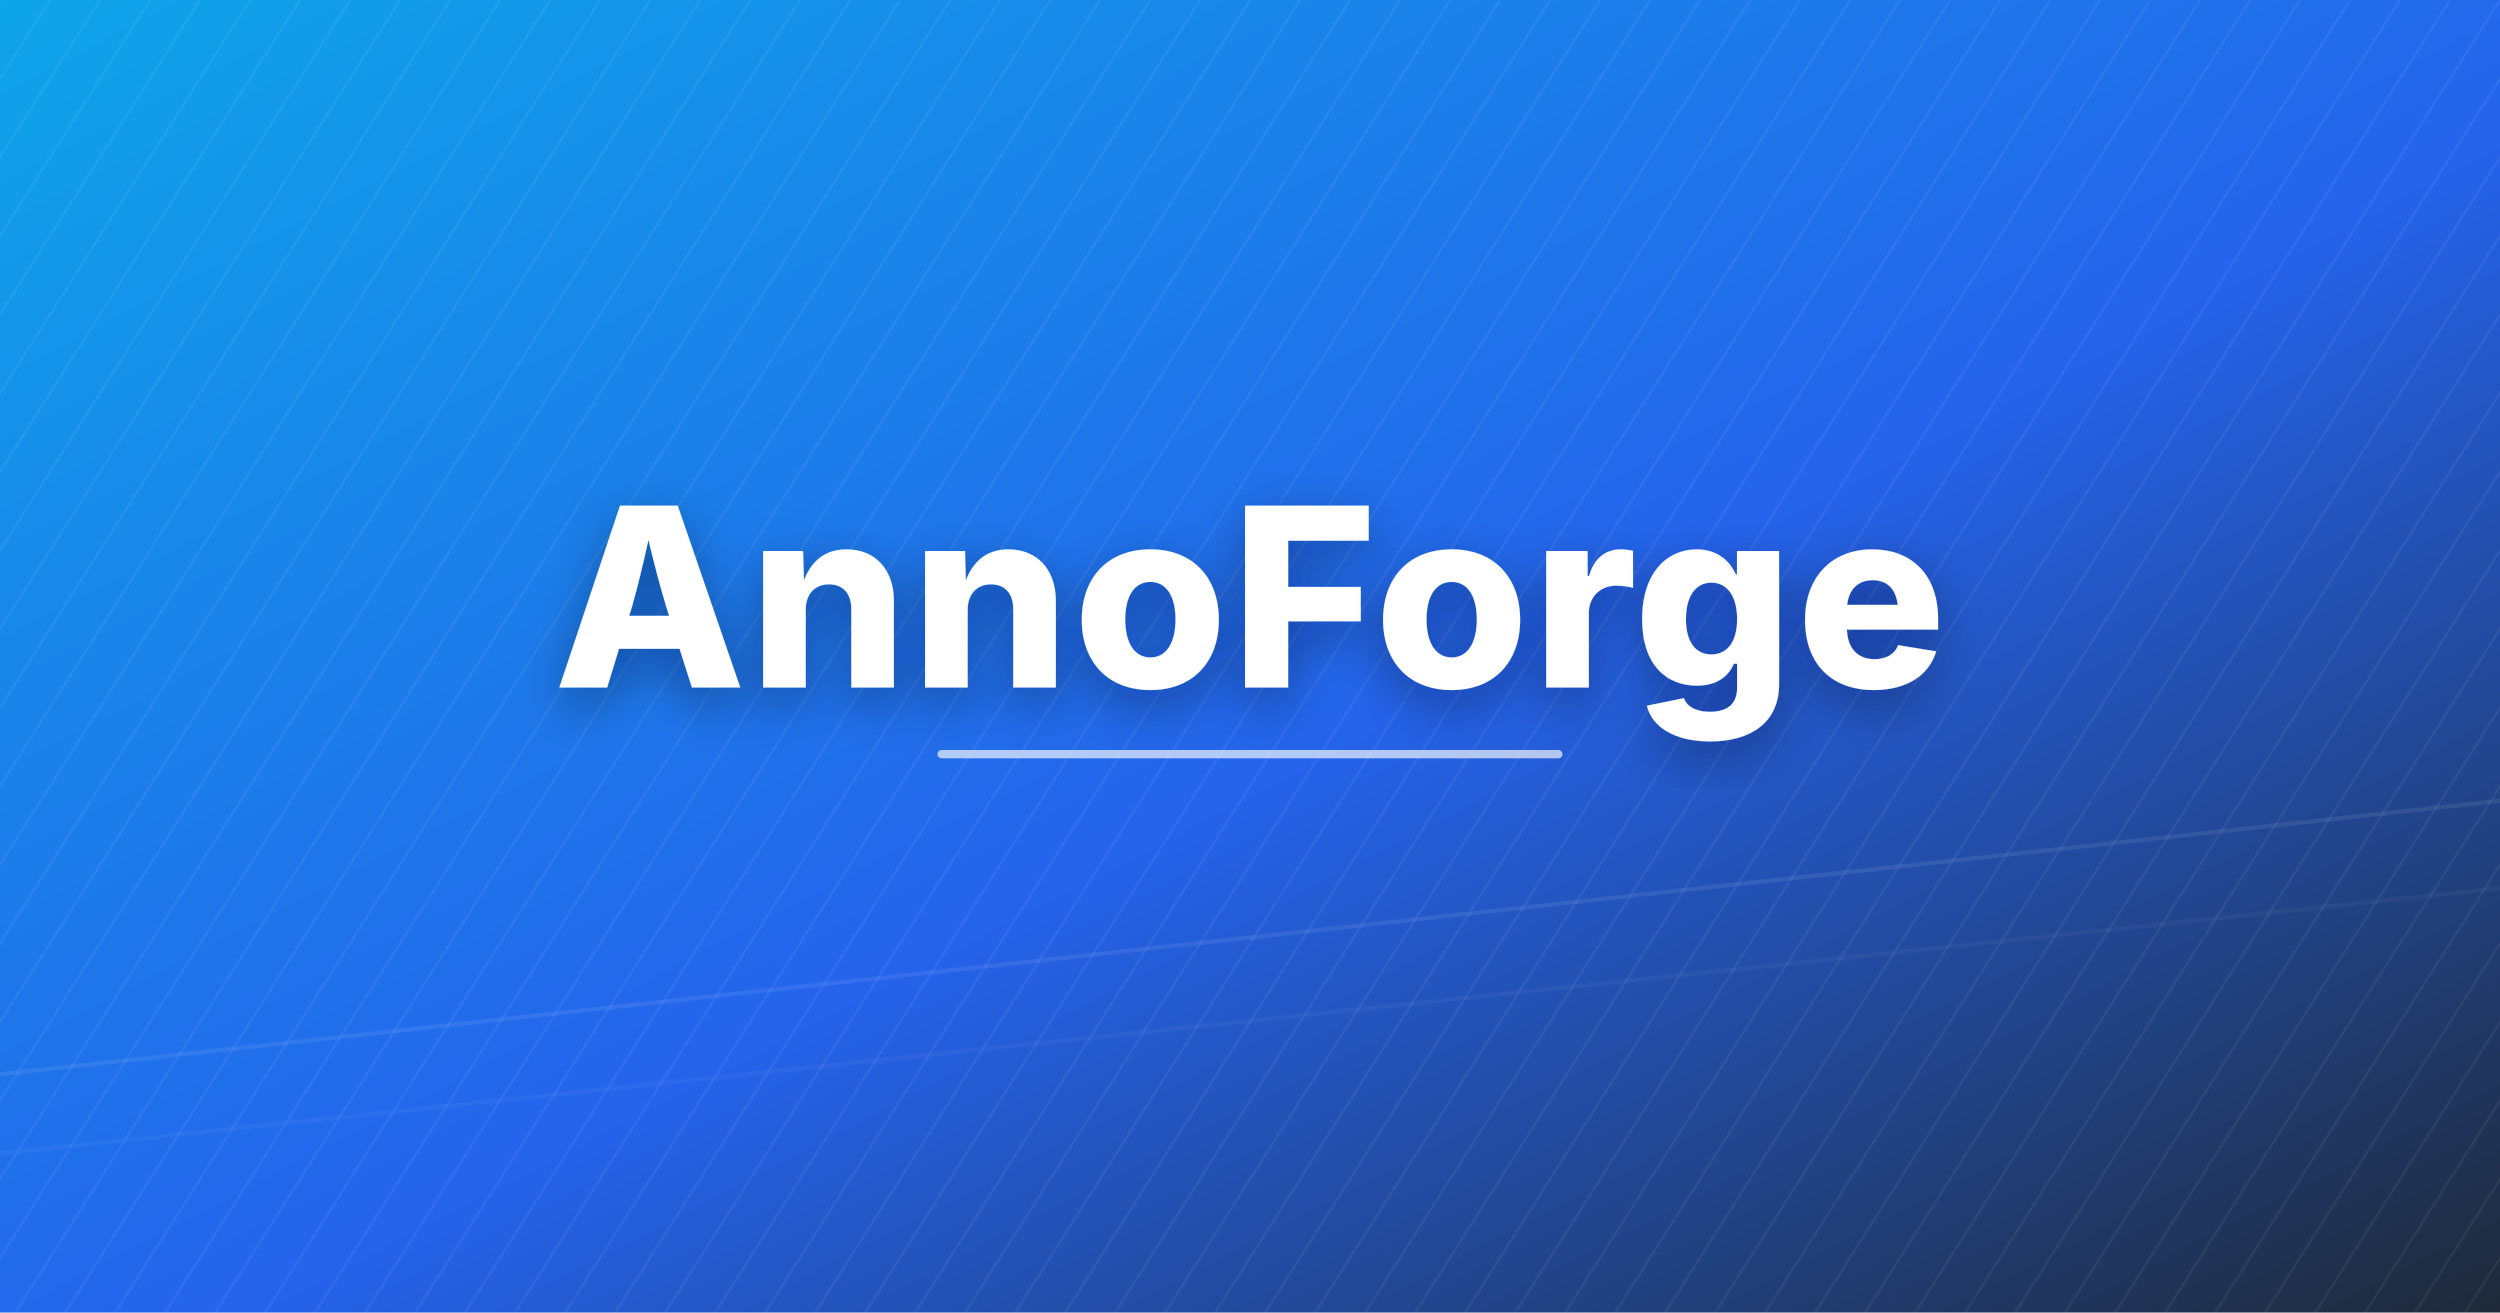
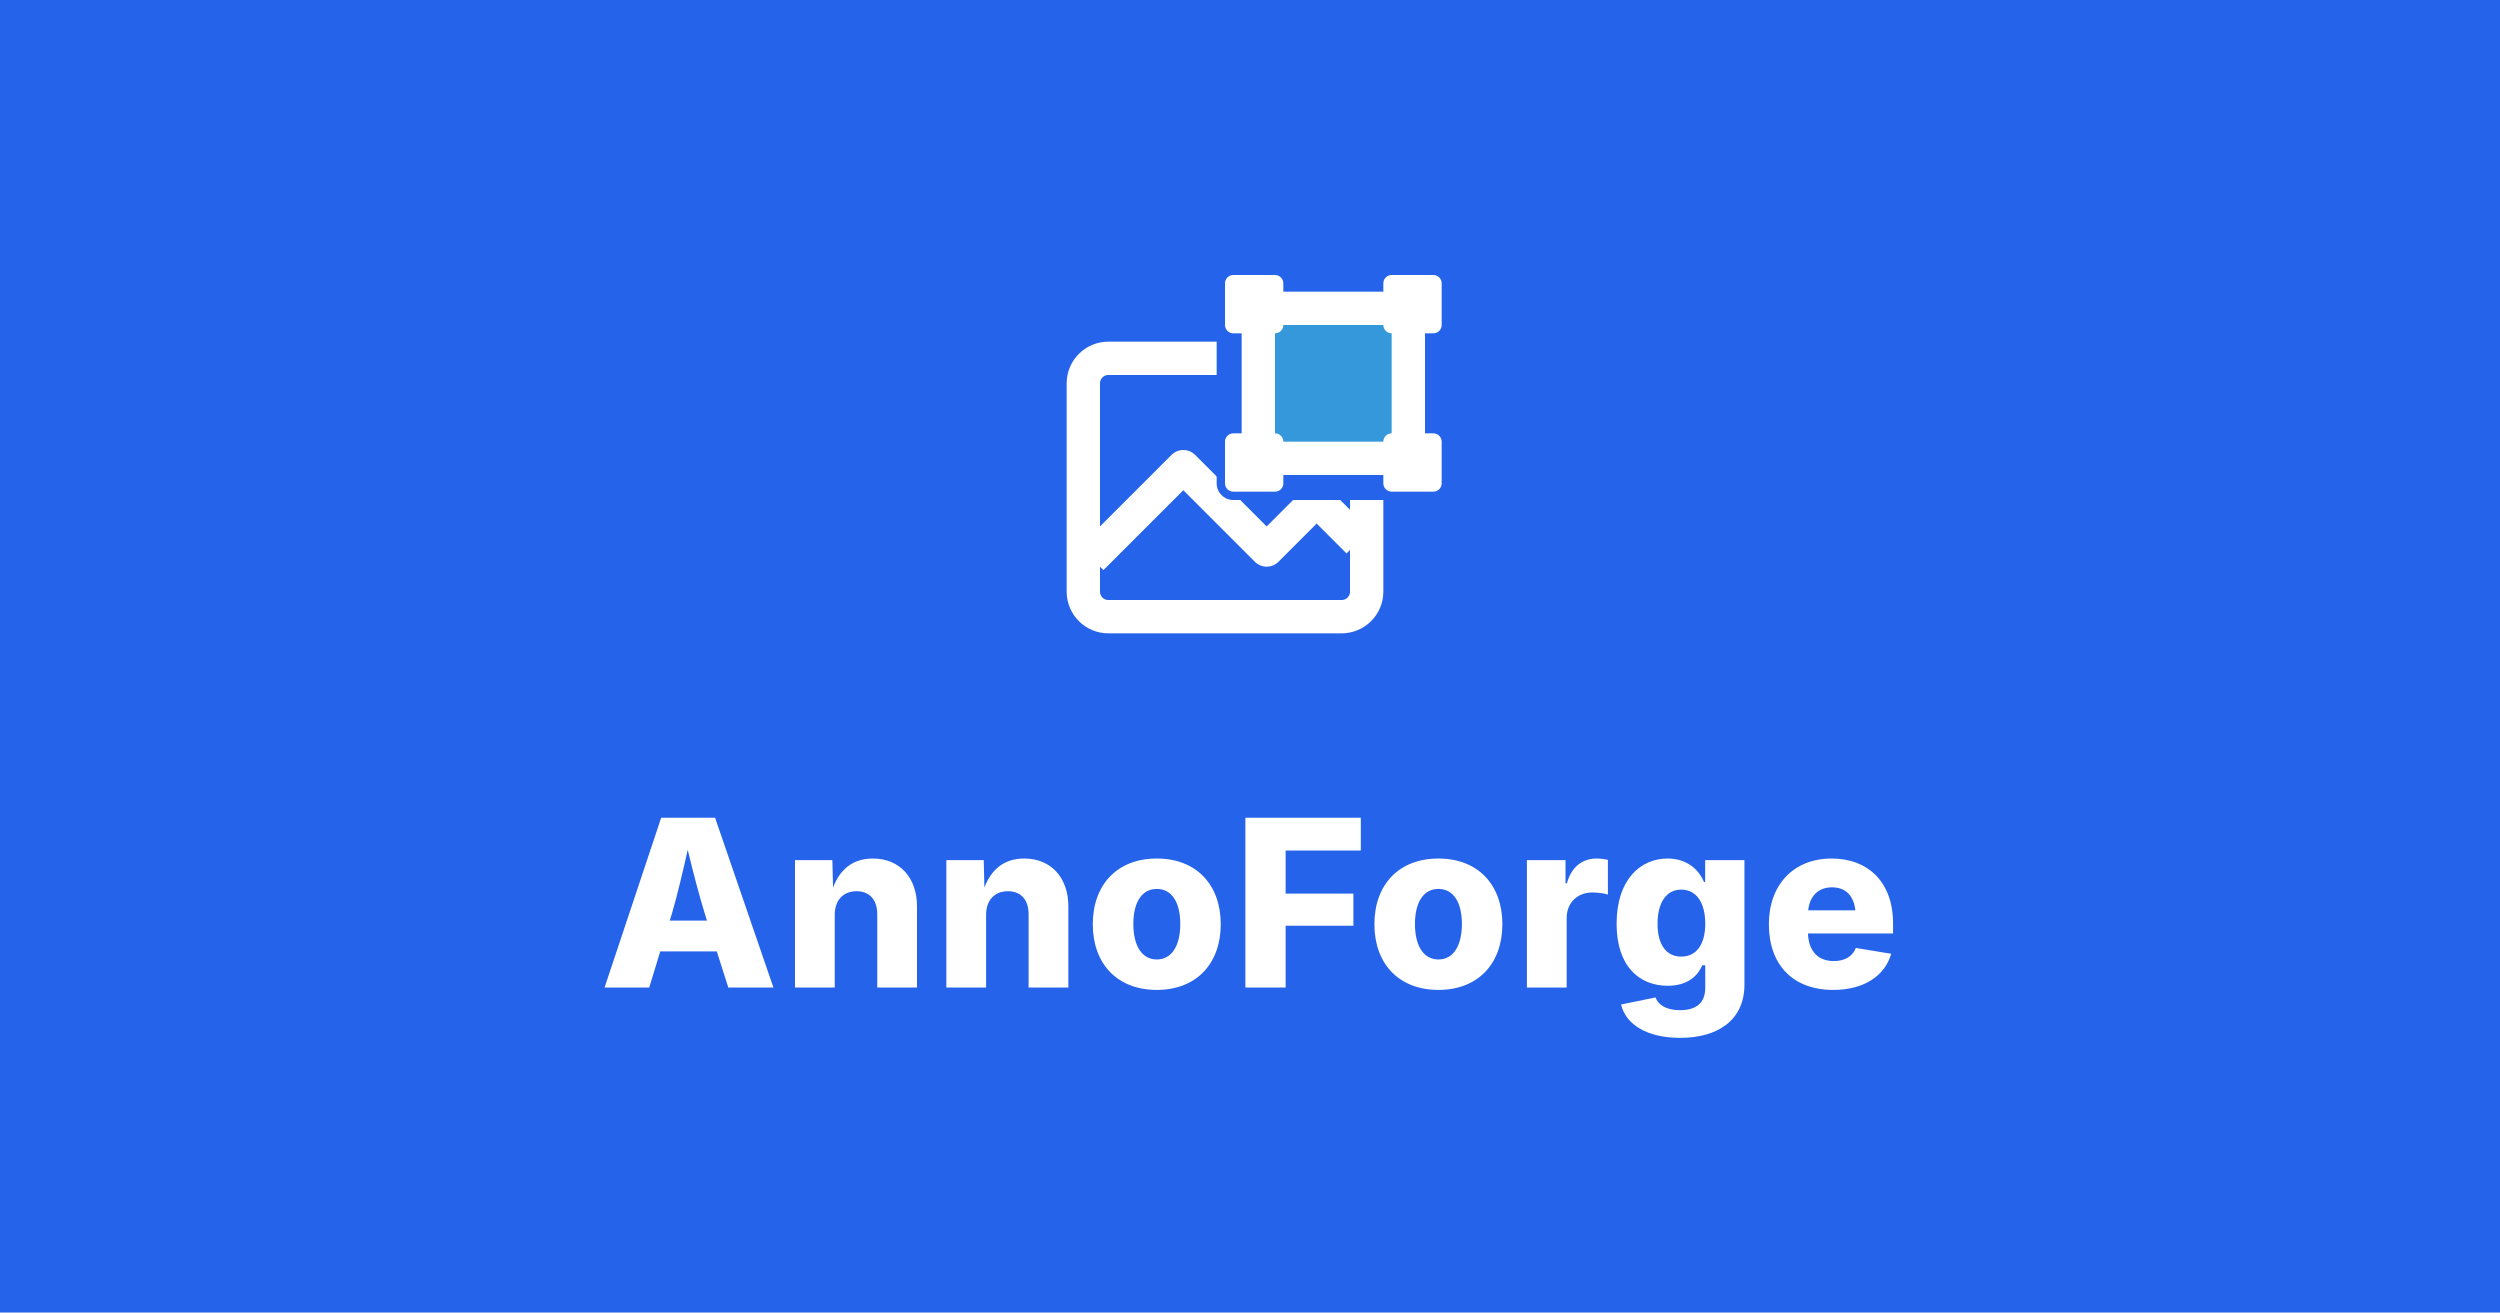
- <svg xmlns="http://www.w3.org/2000/svg" width="1200" height="630" viewBox="0 0 1200 630">
-   <defs>
-     <linearGradient id="bg" x1="0" x2="1" y1="0" y2="1">
-       <stop offset="0%" stop-color="#0ea5e9" />
-       <stop offset="55%" stop-color="#2563eb" />
-       <stop offset="100%" stop-color="#1f2937" />
-     </linearGradient>
-     <pattern id="grid" width="24" height="24" patternUnits="userSpaceOnUse" patternTransform="skewX(20)">
-       <path d="M0 24 L24 0" stroke="rgba(255,255,255,0.06)" stroke-width="1" />
-     </pattern>
-     <filter id="shadow" x="-20%" y="-20%" width="140%" height="140%">
-       <feDropShadow dx="0" dy="8" stdDeviation="12" flood-color="#0b1220" flood-opacity="0.35" />
-     </filter>
-   </defs>
-   <rect width="1200" height="630" fill="url(#bg)" />
-   <rect width="1200" height="630" fill="url(#grid)" />
-   <g opacity="0.22">
-     <path d="M-40 520 L1240 380" stroke="#ffffff" stroke-opacity="0.35" stroke-width="2" />
-     <path d="M-60 560 L1260 420" stroke="#ffffff" stroke-opacity="0.18" stroke-width="2" />
+ <svg xmlns="http://www.w3.org/2000/svg" width="1200" height="630" viewBox="0 0 1200 630" role="img" aria-labelledby="title">
+   <rect width="1200" height="630" fill="#2563eb" />
+   <g id="annoforge-icon" transform="translate(472 96) scale(4)">
+     <rect x="2" y="2" width="60" height="60" rx="14" fill="#2563eb" />
+     <rect x="12" y="19" width="34" height="31" rx="3" fill="none" stroke="#ffffff" stroke-width="4" />
+     <path d="M13 43L24 32L34 42L40 36L45 41" fill="none" stroke="#ffffff" stroke-width="4" stroke-linejoin="round" />
+     <rect x="28" y="8" width="28" height="28" rx="2" fill="#2563eb" />
+     <rect x="33" y="13" width="18" height="18" fill="#3498db" stroke="#ffffff" stroke-width="4" />
+     <g fill="#ffffff">
+       <rect x="29" y="9" width="7" height="7" rx="1" />
+       <rect x="48" y="9" width="7" height="7" rx="1" />
+       <rect x="29" y="28" width="7" height="7" rx="1" />
+       <rect x="48" y="28" width="7" height="7" rx="1" />
+     </g>
  </g>
-   <g filter="url(#shadow)">
-     <text x="600" y="330" text-anchor="middle" fill="#ffffff" font-family="Inter, 'Noto Sans JP', 'Hiragino Kaku Gothic ProN', 'Yu Gothic', Helvetica, Arial, sans-serif" font-weight="800" font-size="120" letter-spacing="1.5">
-       AnnoForge
-     </text>
-   </g>
-   <rect x="450" y="360" width="300" height="4" rx="2" fill="rgba(255,255,255,0.65)" />
+   <text x="600" y="474" text-anchor="middle" fill="#ffffff" font-family="Inter, 'Noto Sans JP', 'Hiragino Kaku Gothic ProN', 'Yu Gothic', Helvetica, Arial, sans-serif" font-weight="800" font-size="112" letter-spacing="1.5">AnnoForge</text>
</svg>
